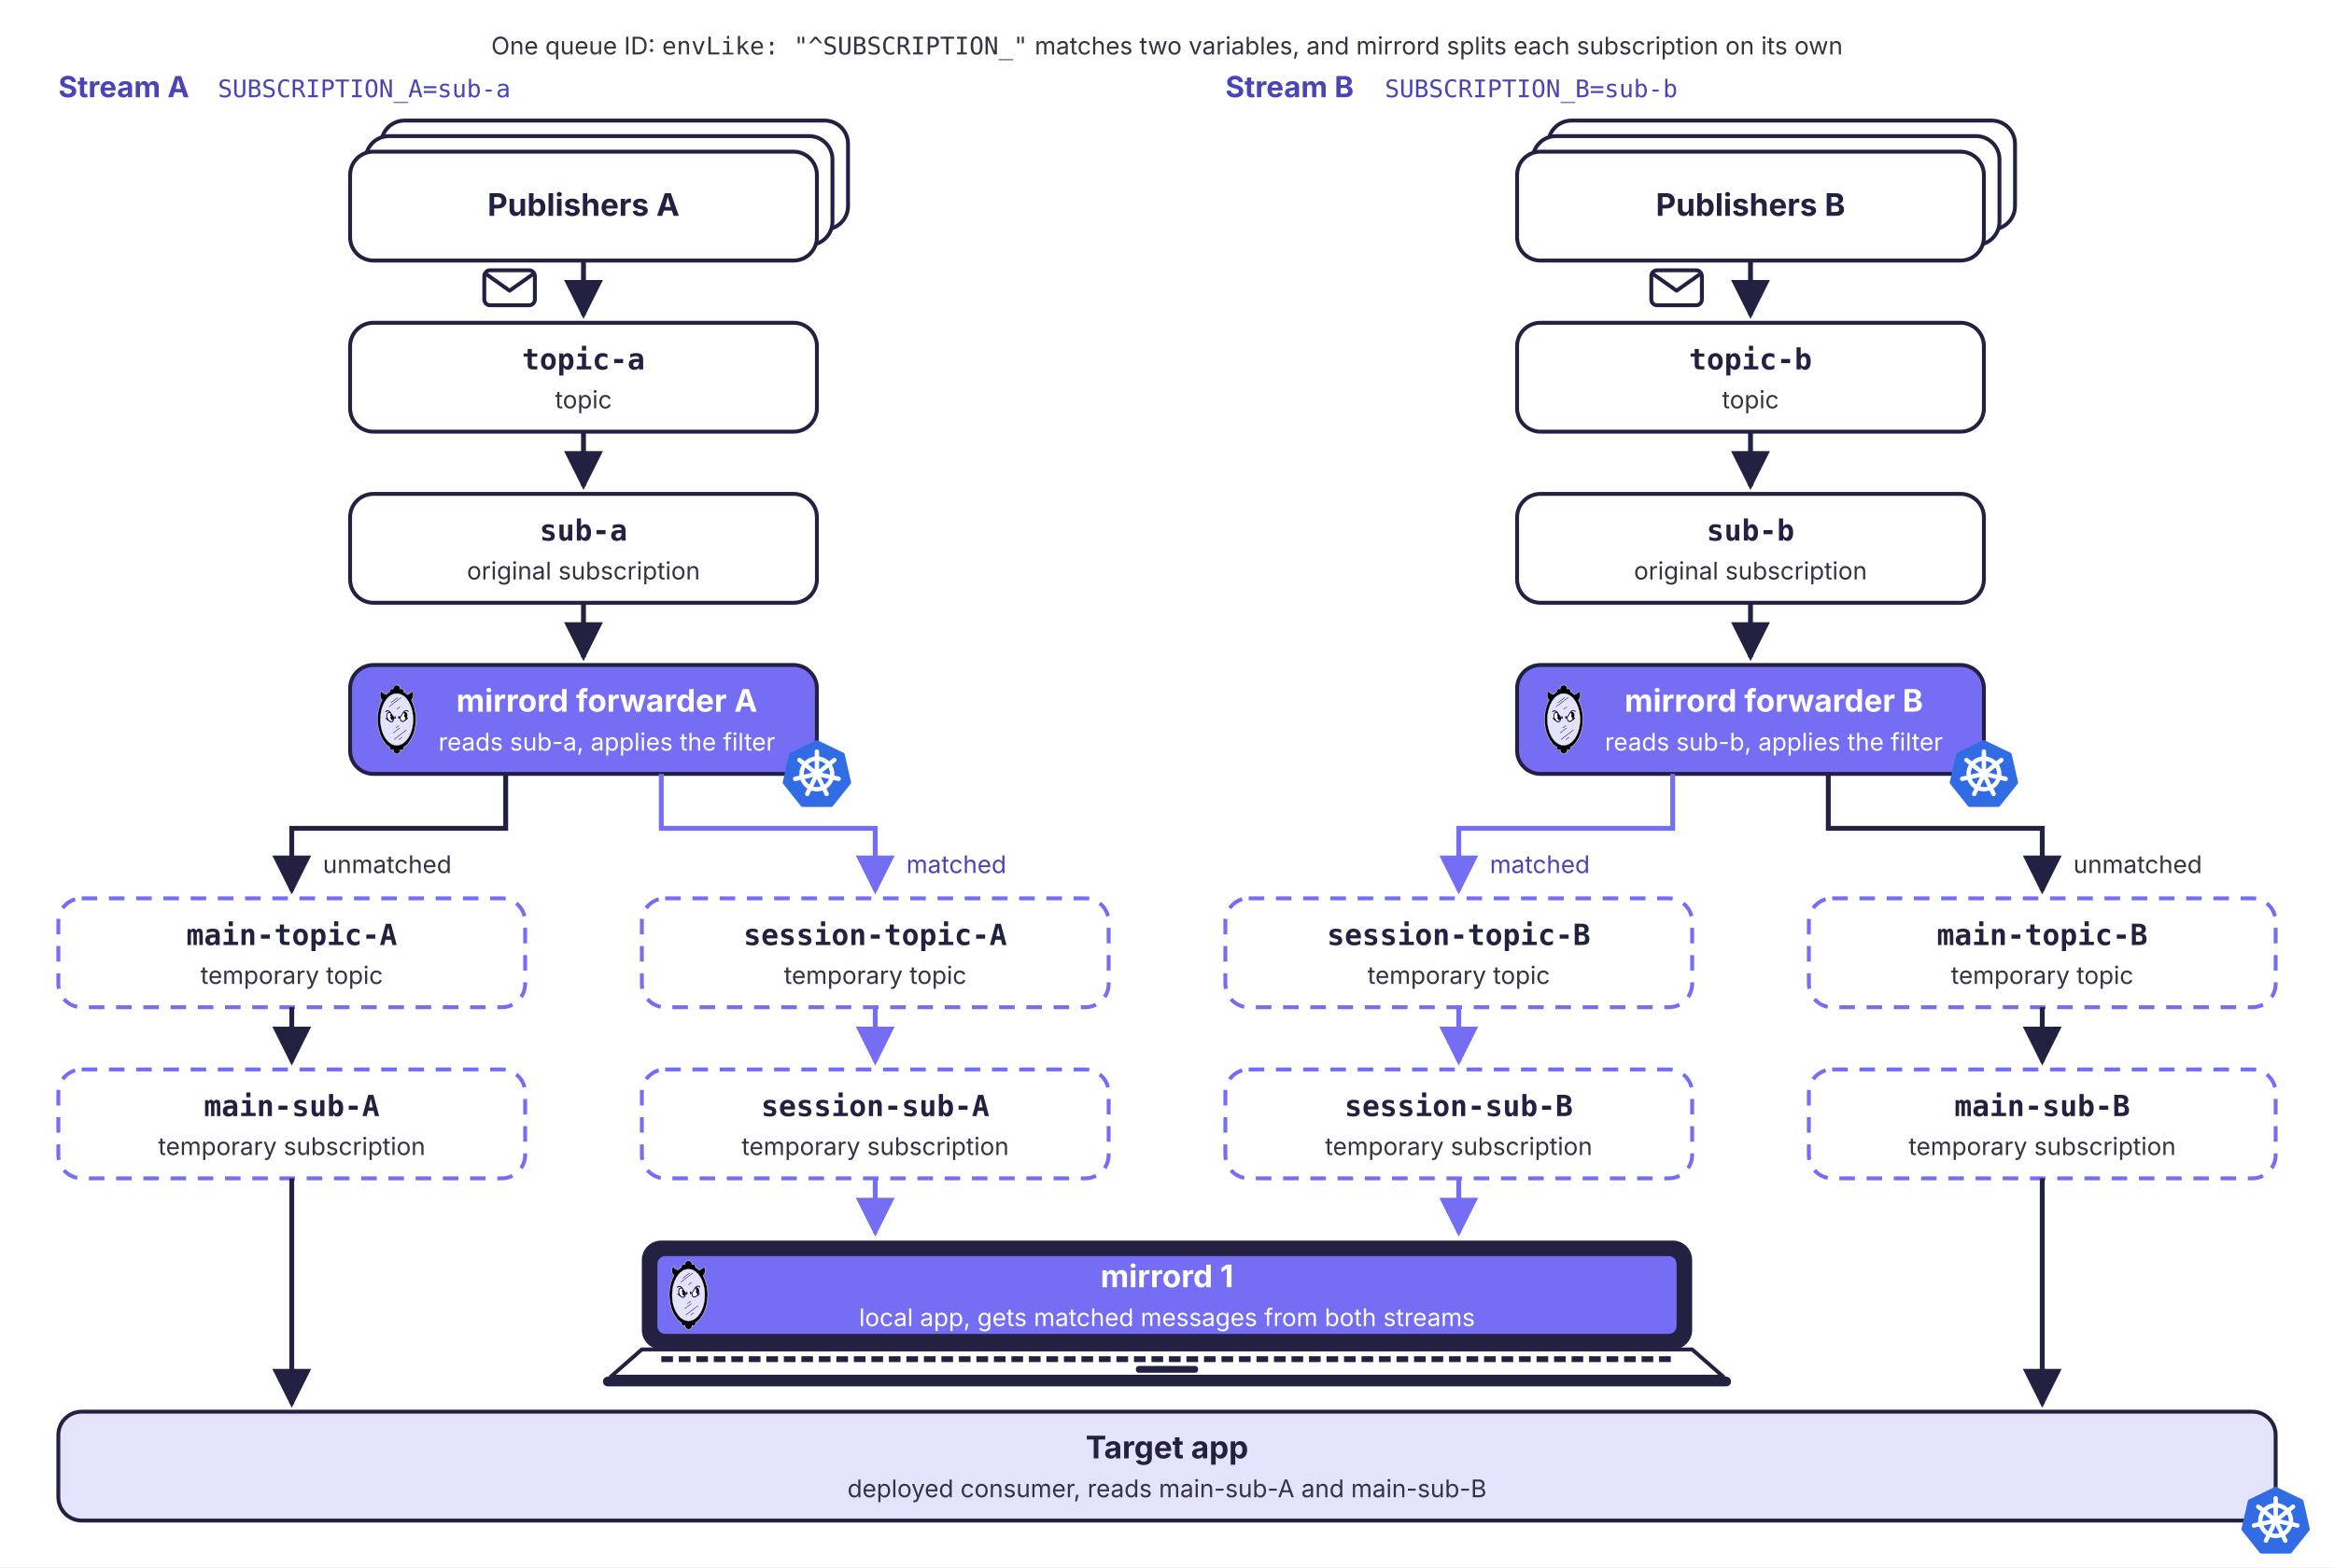
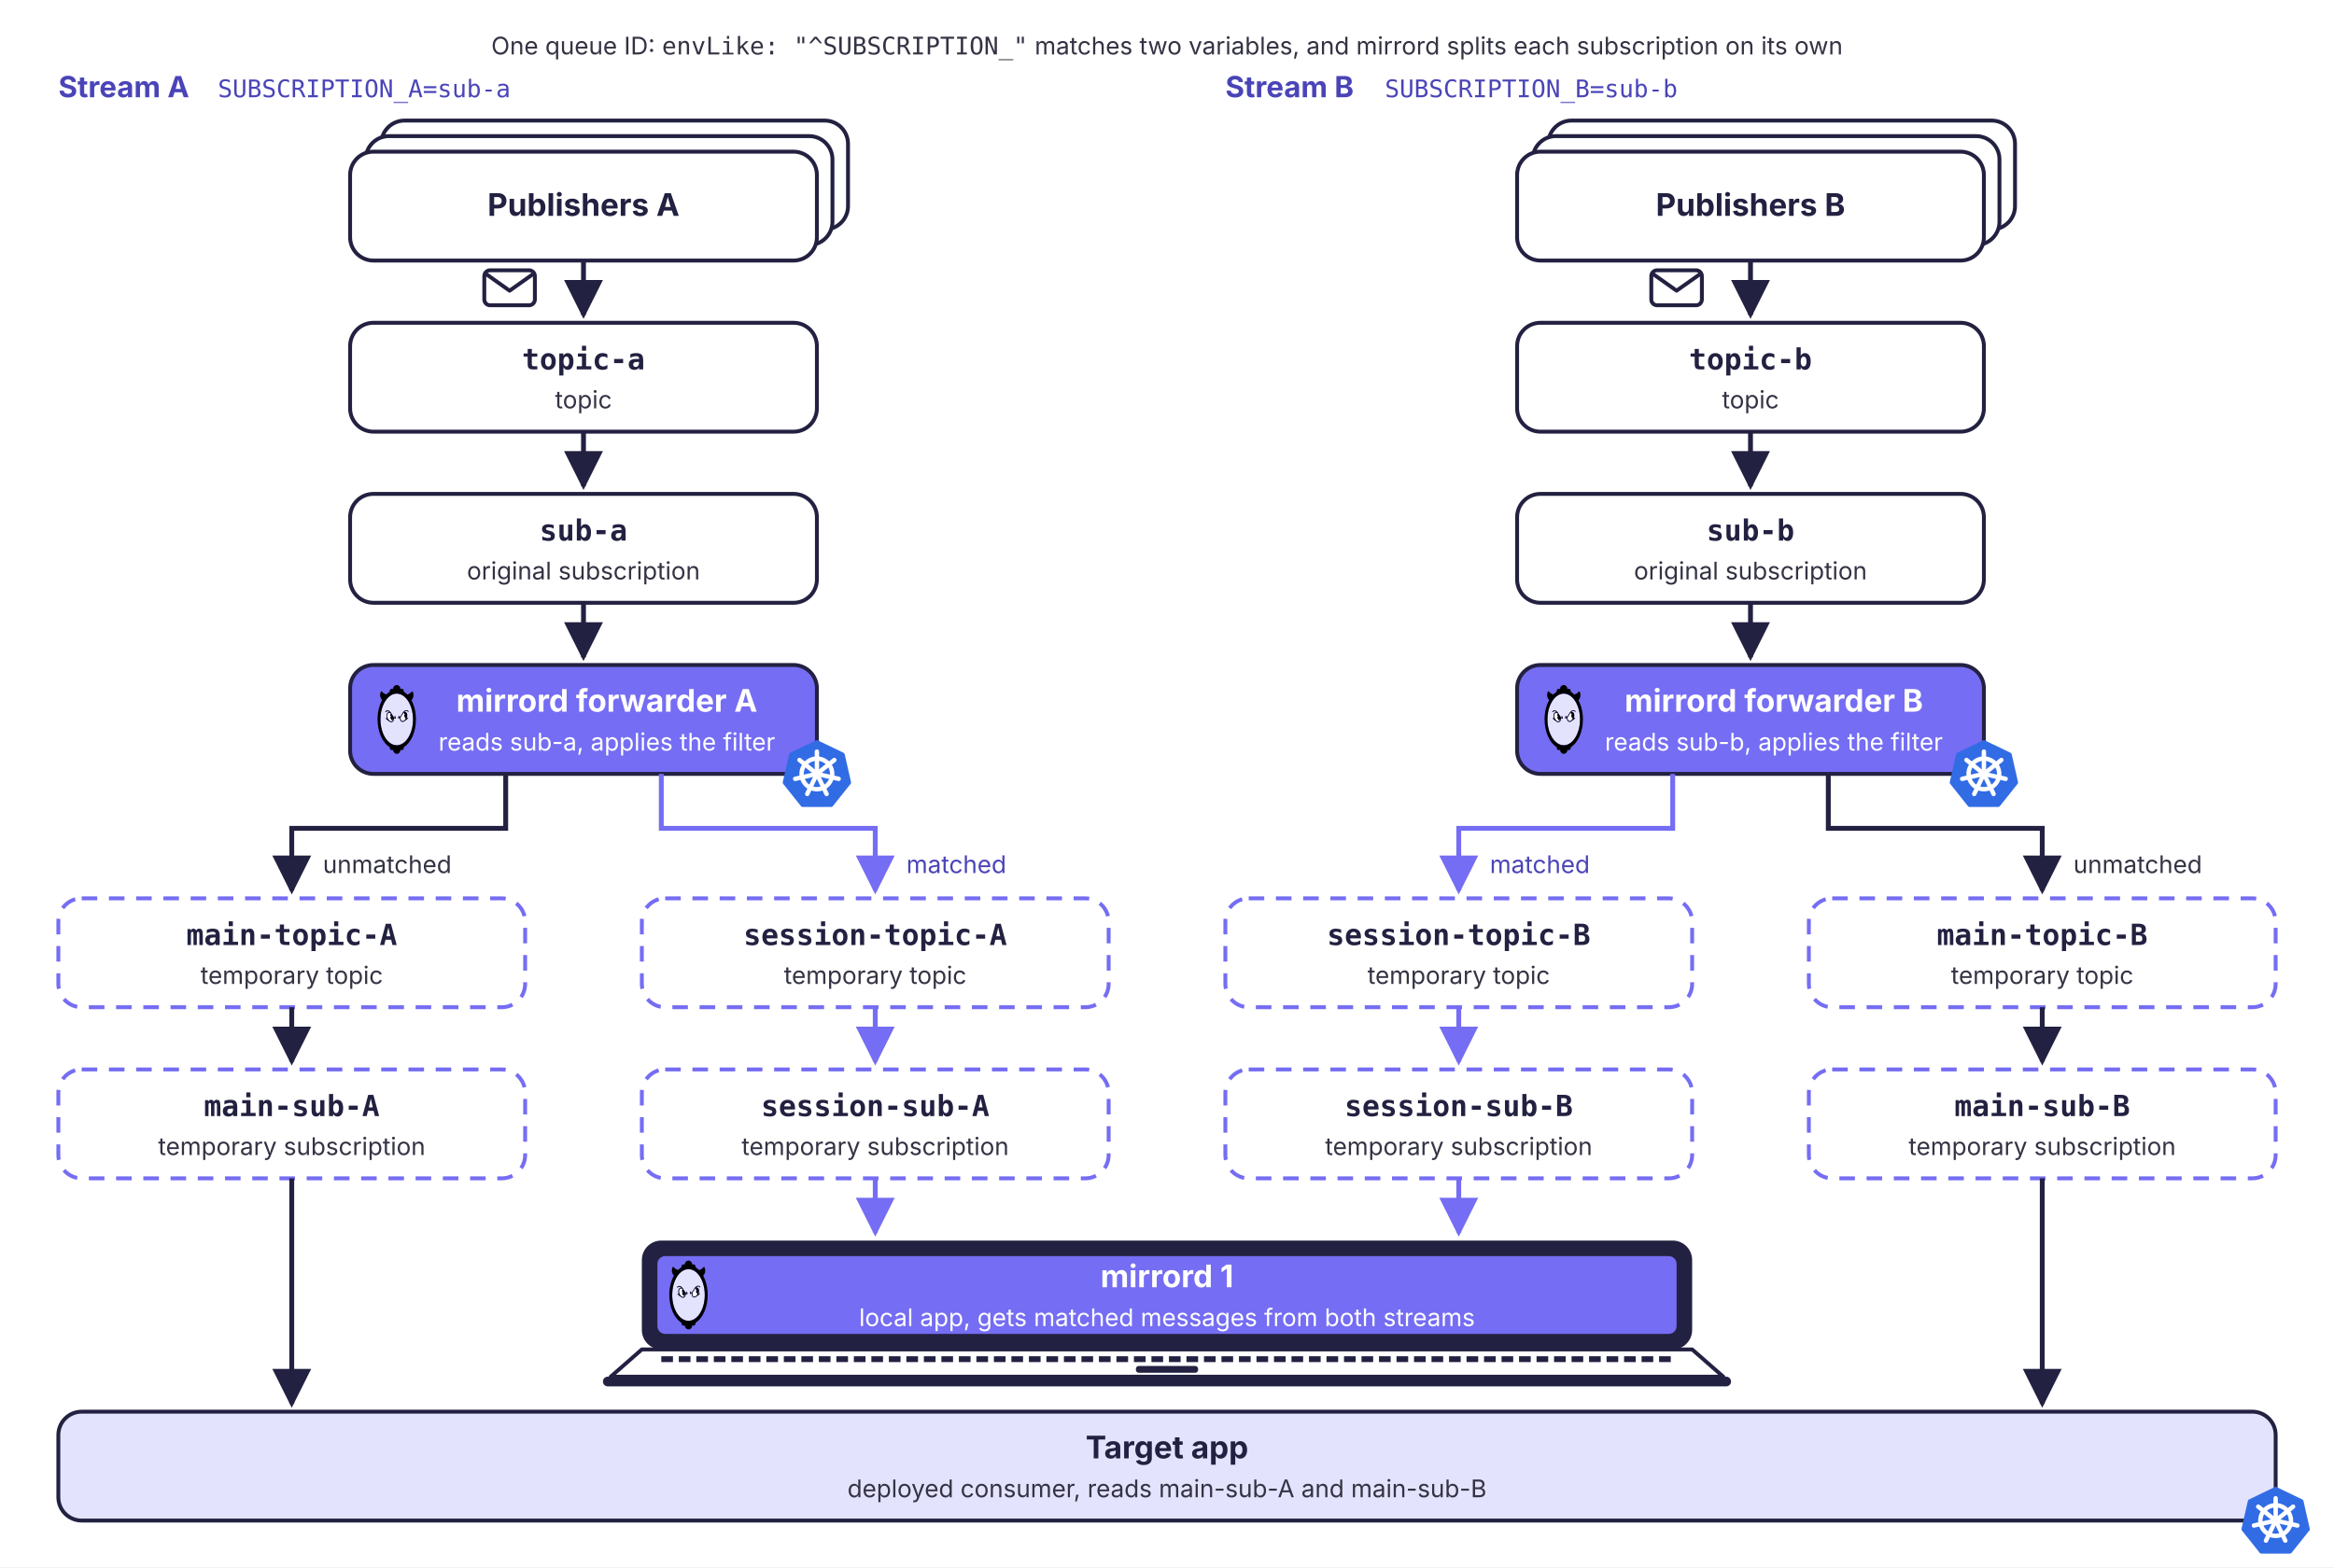
<svg xmlns="http://www.w3.org/2000/svg" viewBox="0 0 1200 806" width="1200" height="806" font-family="Inter, Helvetica, Arial, sans-serif" role="img" aria-labelledby="t d">
  <defs>
    <marker id="arrow" viewBox="0 0 10 10" refX="9" refY="5" markerWidth="8" markerHeight="8" orient="auto-start-reverse">
      <path d="M0 0 L10 5 L0 10 z" fill="#232141" />
    </marker>
    <marker id="arrow-purple" viewBox="0 0 10 10" refX="9" refY="5" markerWidth="8" markerHeight="8" orient="auto-start-reverse">
      <path d="M0 0 L10 5 L0 10 z" fill="#756DF3" />
    </marker>
    <symbol id="k8s" viewBox="0 0 32 32">
      <polygon points="16.00,1.60 27.73,7.25 30.62,19.94 22.51,30.11 9.49,30.11 1.38,19.94 4.27,7.25" fill="#326CE5" stroke="#326CE5" stroke-width="2" stroke-linejoin="round" />
      <g fill="none" stroke="#ffffff" stroke-width="2" stroke-linecap="round">
        <circle cx="16" cy="16" r="7" />
        <line x1="16.00" y1="13.40" x2="16.00" y2="5.80" />
        <line x1="18.03" y1="14.38" x2="23.97" y2="9.64" />
        <line x1="18.53" y1="16.58" x2="25.94" y2="18.27" />
        <line x1="17.13" y1="18.34" x2="20.43" y2="25.19" />
        <line x1="14.87" y1="18.34" x2="11.57" y2="25.19" />
        <line x1="13.47" y1="16.58" x2="6.06" y2="18.27" />
        <line x1="13.97" y1="14.38" x2="8.03" y2="9.64" />
      </g>
      <circle cx="16" cy="16" r="2.4" fill="#ffffff" />
    </symbol>
    <symbol id="mirrord" viewBox="97 61 391 696">
      <path fill="#ffffff" d="M255.6,387c4.1,19.1-0.9,36.1-12,40.5c-8.2,3.2-17.8,0-26.5-8.2c-0.3-0.6-0.9-0.9-1.5-1.2c0,0,0,0-0.3-0.3 c-5.5-5.6-10.5-13.2-14-22c-4.7-11.5-6.1-23.2-4.4-33.5c1.8-9.4,6.1-16.1,12.8-18.8c5.5-2.3,12.5-1.5,19.3,2.6 c1.5,2.3,2.6,4.4,3.8,6.2c-4.1,2.6-6.4,10.3-6.4,20.3l3.2,1.8l11.1,6.5l-12.5,1.5h-0.9c0.3,1.2,0.3,2.3,0.6,3.5 c3.2,17.9,12,31.1,19,29.7c6.4-1.2,9.6-14.4,7.6-30.2C255.3,386.4,255.6,386.7,255.6,387z" />
      <path fill="#ffffff" d="M384,398.4c-3.2,6.8-7.3,12.3-12,17c0,0,0,0-0.3,0c-0.6,0.3-0.9,0.9-1.2,1.2c-8.7,7.9-18.4,11.5-26.5,8.2 c-11.1-4.7-16-21.4-12-40.5c1.5-1.8,3.2-3.8,4.7-5.6c5-6.5,9-13.2,12.8-20l1.2-2.1c1.2-1.8,2-3.8,3.2-5.6c1.2-2.1,2.6-4.4,4.4-7 c3.5-2.1,6.7-3.2,9.9-3.8c-2,4.7-2.3,10.3-2.3,15.3l3.2,1.8l11.1,6.5l-12.5,1.5h-0.9c0.3,1.2,0.3,2.3,0.6,3.8 C370.5,384.6,377.5,397,384,398.4z" />
-       <path fill="#E4E3FD" d="M405,391.7c-1.5-1.2-3.8-0.9-5,0.6c-3.2,4.1-7,7.9-11.1,11.5c1.2-2.3,2.6-5,3.5-7.6 c5.3-12.6,6.7-25.8,4.7-37.3c-2.3-12-8.2-20.6-16.9-24.1c-4.1-1.8-8.8-2.1-13.7-1.2c4.4-4.4,10.2-8.5,17.5-10 c8.2-1.5,16.6,1.5,20.4,7.3c1.2,1.5,3.2,2.1,5,0.9c1.5-1.2,2-3.2,0.9-4.7c-5.5-8.2-16.6-12.3-27.4-10c-11.1,2.1-19.3,9.7-24.2,15.6 c-2,2.3-3.8,5-5.5,7.3c-2,2.9-3.5,5.6-5,8.2c-1.2,2.1-2.3,3.8-3.2,5.6l-1.2,2.1c-3.8,6.5-7.6,13.2-12.3,19.1 c-5.8,7.6-11.7,12.9-18.4,16.7c0.6-5,2-9.7,4.4-14.1c0.9-1.8,0.3-3.8-1.5-4.7c-1.7-0.9-3.8-0.3-4.7,1.5c-2.9,5.6-4.7,11.5-5.3,17.6 c0,0.9-0.3,3.5,1.5,5.6c1.2,1.2,2.3,1.8,4.1,1.8c1.5,0,2.9-0.3,4.4-1.5c2.6-1.5,5.3-3.2,7.9-5.3c-1.7,18.5,5,34.1,17.5,39.3 c2.9,1.2,5.8,1.8,8.8,1.8c8.5,0,17.5-4.4,25.4-12c11.4-6.2,21.6-14.4,29.5-24.7C406.7,395.2,406.4,392.8,405,391.7z M292.1,149.1 c90.1,0,163.6,116.6,163.6,259.6s-73.5,259.6-163.6,259.6c-90.4,0-163.6-116.6-163.6-259.6S201.9,149.1,292.1,149.1z M389.5,517.3 c0.9-0.6,0.9-1.8,0.3-2.3c-0.6-0.9-1.8-0.9-2.3-0.3l-122.5,93.7c-0.9,0.6-0.9,1.8-0.3,2.3c0.3,0.3,0.9,0.6,1.5,0.6 c0.3,0,0.9,0,1.2-0.3L389.5,517.3z M346.9,589c0.9-0.6,0.9-1.8,0.3-2.3c-0.6-0.9-1.8-0.9-2.3-0.3l-31.2,23.2 c-0.9,0.6-0.9,1.8-0.3,2.3c0.3,0.6,0.9,0.9,1.5,0.9c0.3,0,0.6-0.3,0.9-0.3L346.9,589z M338.2,189.1c0.9-0.6,0.9-1.8,0.3-2.3 c-0.6-0.9-1.8-0.9-2.3-0.3l-122.5,93.4c-0.9,0.6-0.9,1.8-0.3,2.3c0.3,0.3,0.9,0.6,1.5,0.6c0.3,0,0.9,0,0.9-0.3L338.2,189.1z M324.4,284.5c0.9-0.6,0.9-1.8,0.3-2.3c-0.6-0.9-1.7-0.9-2.3-0.3l-31.2,22.9c-0.9,0.6-0.9,1.8-0.3,2.3c0.3,0.6,0.9,0.6,1.5,0.6 c0.3,0,0.6,0,0.9-0.3L324.4,284.5z M322.7,495.9c0.9-0.6,0.9-1.8,0.3-2.3c-0.6-0.9-1.8-0.9-2.3-0.3l-66.2,50.8 c-0.9,0.6-0.9,1.8-0.3,2.3c0.3,0.3,0.9,0.6,1.5,0.6c0.3,0,0.6,0,0.9-0.3L322.7,495.9z M314.8,472.4c0.9-0.6,0.9-1.8,0.3-2.3 c-0.6-0.9-1.8-0.9-2.3-0.3L281.6,493c-0.9,0.6-0.9,1.8-0.3,2.3c0.3,0.6,0.9,0.9,1.5,0.9c0.3,0,0.9-0.3,0.9-0.3L314.8,472.4z M302.3,190.5c0.9-0.6,0.9-1.8,0.3-2.3c-0.6-0.9-1.7-0.9-2.3-0.3L234,239c-0.9,0.6-0.9,1.8-0.3,2.3c0.3,0.3,0.9,0.6,1.5,0.6 c0.3,0,0.9,0,1.2-0.3L302.3,190.5z M280.1,399.6c1.8-2.1,1.5-4.7,1.5-5.6c-0.6-6.2-2.3-12.3-5-17.9c-0.9-1.8-2.9-2.3-4.7-1.5 c-1.8,0.9-2.3,2.9-1.5,4.7c2.3,4.4,3.8,9.4,4.4,14.1c-6.4-3.8-12.5-9.4-18.4-16.7c-4.7-6.2-8.8-12.9-12.3-19.1l-1.5-2.3 c-1.2-1.8-2-3.8-3.2-5.6c-1.5-2.3-2.9-5.3-5-8.2c0,0,0,0,0-0.3c-1.5-2.3-3.5-5-5.5-7.3c-5-5.9-13.1-13.2-24.2-15.6 c-10.8-2.1-21.9,2.1-27.4,10c-1.2,1.5-0.6,3.8,0.9,4.7c1.5,1.2,3.8,0.6,4.7-0.9c4.1-5.9,12.5-8.8,20.4-7.3 c7.3,1.5,13.1,5.9,17.5,10c-4.7-0.9-9.3-0.3-13.7,1.2c-8.8,3.5-14.6,12-16.9,24.1c-2,11.5-0.3,24.7,4.7,37.3 c1.2,2.6,2.3,5.3,3.5,7.6c-4.1-3.5-7.9-7.3-11.1-11.5c-1.2-1.5-3.5-1.8-5-0.6c-1.5,1.2-1.8,3.5-0.6,5c8.2,10,18.4,18.5,29.5,24.7 c7.9,7.6,16.9,11.7,25.7,11.7c2.9,0,6.1-0.6,8.8-1.8c12.5-5.3,19-20.6,17.5-39.3c2.6,2.1,5,3.8,7.9,5.3c1.5,0.9,2.9,1.2,4.4,1.2 C277.8,401.4,279.2,400.8,280.1,399.6z" />
+       <path fill="#E4E3FD" d="M405,391.7c-1.5-1.2-3.8-0.9-5,0.6c-3.2,4.1-7,7.9-11.1,11.5c1.2-2.3,2.6-5,3.5-7.6 c5.3-12.6,6.7-25.8,4.7-37.3c-2.3-12-8.2-20.6-16.9-24.1c-4.1-1.8-8.8-2.1-13.7-1.2c4.4-4.4,10.2-8.5,17.5-10 c8.2-1.5,16.6,1.5,20.4,7.3c1.2,1.5,3.2,2.1,5,0.9c1.5-1.2,2-3.2,0.9-4.7c-5.5-8.2-16.6-12.3-27.4-10c-11.1,2.1-19.3,9.7-24.2,15.6 c-2,2.3-3.8,5-5.5,7.3c-2,2.9-3.5,5.6-5,8.2c-1.2,2.1-2.3,3.8-3.2,5.6l-1.2,2.1c-3.8,6.5-7.6,13.2-12.3,19.1 c-5.8,7.6-11.7,12.9-18.4,16.7c0.6-5,2-9.7,4.4-14.1c0.9-1.8,0.3-3.8-1.5-4.7c-1.7-0.9-3.8-0.3-4.7,1.5c-2.9,5.6-4.7,11.5-5.3,17.6 c0,0.9-0.3,3.5,1.5,5.6c1.2,1.2,2.3,1.8,4.1,1.8c1.5,0,2.9-0.3,4.4-1.5c2.6-1.5,5.3-3.2,7.9-5.3c-1.7,18.5,5,34.1,17.5,39.3 c2.9,1.2,5.8,1.8,8.8,1.8c8.5,0,17.5-4.4,25.4-12c11.4-6.2,21.6-14.4,29.5-24.7C406.7,395.2,406.4,392.8,405,391.7z M292.1,149.1 c90.1,0,163.6,116.6,163.6,259.6s-73.5,259.6-163.6,259.6c-90.4,0-163.6-116.6-163.6-259.6S201.9,149.1,292.1,149.1z M280.1,399.6c1.8-2.1,1.5-4.7,1.5-5.6c-0.6-6.2-2.3-12.3-5-17.9c-0.9-1.8-2.9-2.3-4.7-1.5 c-1.8,0.9-2.3,2.9-1.5,4.7c2.3,4.4,3.8,9.4,4.4,14.1c-6.4-3.8-12.5-9.4-18.4-16.7c-4.7-6.2-8.8-12.9-12.3-19.1l-1.5-2.3 c-1.2-1.8-2-3.8-3.2-5.6c-1.5-2.3-2.9-5.3-5-8.2c0,0,0,0,0-0.3c-1.5-2.3-3.5-5-5.5-7.3c-5-5.9-13.1-13.2-24.2-15.6 c-10.8-2.1-21.9,2.1-27.4,10c-1.2,1.5-0.6,3.8,0.9,4.7c1.5,1.2,3.8,0.6,4.7-0.9c4.1-5.9,12.5-8.8,20.4-7.3 c7.3,1.5,13.1,5.9,17.5,10c-4.7-0.9-9.3-0.3-13.7,1.2c-8.8,3.5-14.6,12-16.9,24.1c-2,11.5-0.3,24.7,4.7,37.3 c1.2,2.6,2.3,5.3,3.5,7.6c-4.1-3.5-7.9-7.3-11.1-11.5c-1.2-1.5-3.5-1.8-5-0.6c-1.5,1.2-1.8,3.5-0.6,5c8.2,10,18.4,18.5,29.5,24.7 c7.9,7.6,16.9,11.7,25.7,11.7c2.9,0,6.1-0.6,8.8-1.8c12.5-5.3,19-20.6,17.5-39.3c2.6,2.1,5,3.8,7.9,5.3c1.5,0.9,2.9,1.2,4.4,1.2 C277.8,401.4,279.2,400.8,280.1,399.6z" />
      <path d="M439.4,215.2c29.5,54,45.5,122.4,45.5,193.8c0,123.6-49,234.9-122.8,279.2c0.6,2.1,1.2,4.4,1.2,6.8 c0,12.3-10.2,22.6-22.5,22.6c-4.4,0-8.8-1.2-12.3-3.5c0.3,1.2,0.3,2.6,0.3,3.8c0,20.3-16.3,36.7-36.5,36.7s-36.5-16.4-36.5-36.7 c0-1.2,0-2.6,0.3-3.8c-3.5,2.3-7.9,3.5-12.3,3.5c-12.3,0-22.5-10-22.5-22.6c0-2.3,0.3-4.7,1.2-6.8C148.6,643.6,99.3,532.3,99.3,409 c0-71.9,16.3-140.9,46.4-195.3c-1.5-0.9-2.3-2.1-3.5-3.2c-9.9-11.2-15.5-26.4-16.9-42.6c-0.6-11.5,0.9-23.2,5-33.8 c0.6-1.8,2.6-6.8,7.6-7.3c5.3-0.6,8.5,3.8,11.4,7.9c1.2,1.5,2.3,2.9,2.9,3.8c5.5,5.3,12.5,9.7,21.6,13.8c4.4,2.1,9,3.8,13.4,5.3 c11.1-11.2,22.8-20.6,35-27.9c-0.6-2.3-1.2-4.4-1.2-6.8c0-12.3,10.2-22.6,22.5-22.6c4.4,0,8.8,1.2,12.3,3.5c0-1.2-0.3-2.6-0.3-3.8 c0-20.3,16.3-36.7,36.5-36.7c20.1,0,36.5,16.4,36.5,36.7c0,1.2,0,2.6-0.3,3.8c3.5-2.3,7.9-3.5,12.3-3.5c12.5,0,22.5,10.3,22.5,22.6 c0,2.3-0.3,4.7-1.2,6.8c12.5,7.6,24.8,17.3,36.2,29.1c4.7-1.5,9-3.2,13.7-5.3c9-4.1,16-8.5,21.6-13.8c0.9-0.9,2-2.3,2.9-3.8 c2.9-4.1,6.1-8.5,11.4-7.9c5,0.6,7,5.6,7.6,7.3c4.1,10.6,5.5,22.3,4.7,33.8c-1.2,15.9-7,31.4-16.9,42.6 C442.3,212.6,441.1,214,439.4,215.2z M455.7,409c0-143.3-73.5-259.6-163.6-259.6c-90.4,0-163.6,116.6-163.6,259.6 c0,143,73.5,259.6,163.6,259.6C382.5,668.6,455.7,552,455.7,409z" />
-       <path fill="#ffffff" d="M292.4,756.6c-21.2,0-38.5-17.4-38.5-38.7c0-0.1,0-0.2,0-0.3c-3,1.3-6.5,2-10,2c-13.5,0-24.5-11-24.5-24.6 c0-2.2,0.2-4.2,0.7-5.9c-36.1-22.2-66.8-60.3-88.9-110.2C109,528.5,97.3,469.7,97.3,409c0-71.5,16.3-140.6,45.8-194.7 c-0.6-0.5-1.1-1-1.5-1.5c-0.3-0.3-0.5-0.6-0.8-0.8l-0.1-0.1c-9.7-10.9-15.9-26.4-17.4-43.7c-0.6-12.5,1.1-24.4,5.1-34.7 c0.8-2.3,3.2-7.9,9.2-8.6c6.5-0.7,10.4,4.7,13.2,8.7c1.1,1.4,2.2,2.8,2.9,3.7c5.3,5,11.9,9.2,20.9,13.3c3.5,1.7,7.6,3.3,12.1,4.8 c10.7-10.7,21.9-19.6,33.2-26.5c-0.5-1.9-0.9-3.7-0.9-5.8c0-13.3,11.2-24.6,24.5-24.6c3.5,0,6.9,0.7,10,2c0-0.1,0-0.2,0-0.3 c0-21.3,17.3-38.7,38.5-38.7c21.2,0,38.5,17.4,38.5,38.7c0,0.1,0,0.2,0,0.3c3-1.3,6.5-2,10-2c13.5,0,24.5,11,24.5,24.6 c0,2.2-0.2,4.2-0.7,5.9c12.2,7.6,23.8,16.9,34.3,27.6c3.7-1.2,7.6-2.7,12.3-4.8c9-4.1,15.7-8.4,21-13.4c0.7-0.7,1.8-2,2.6-3.4 l0.1-0.1c2.8-4,6.7-9.5,13.2-8.8c6,0.7,8.5,6.3,9.3,8.7c4,10.4,5.7,22.4,4.8,34.5c-1.2,16.6-7.5,32.4-17.2,43.5c-0.4,1-1.3,2-2.4,3 c29,53.9,44.9,122.4,44.9,193.3c0,60.9-11.7,119.7-33.9,170.2c-22,49.9-52.6,87.9-88.6,110c0.5,1.9,0.8,3.8,0.8,5.8 c0,13.3-11.2,24.6-24.5,24.6c-3.5,0-6.9-0.7-10-2c0,0.1,0,0.2,0,0.3C330.8,739.2,313.6,756.6,292.4,756.6z M259.4,709.5l-1.2,5 c-0.2,0.9-0.2,2.3-0.2,3.3c0,19.1,15.5,34.7,34.5,34.7s34.5-15.6,34.5-34.7c0-1.1,0-2.4-0.2-3.3l-1.2-5l4.3,2.9 c3.1,2.1,7,3.2,11.1,3.2c11.1,0,20.5-9.4,20.5-20.6c0-2.1-0.5-4.2-1.1-6.2l-0.4-1.5l1.3-0.8c72.9-43.8,121.8-155.3,121.8-277.5 c0-70.8-16.1-139.3-45.3-192.8l-0.9-1.6l1.5-1c1.6-1.1,2.3-2.2,2.4-2.5l0.1-0.4l0.3-0.3c9.3-10.4,15.2-25.5,16.4-41.4 c0.9-11.6-0.7-22.9-4.5-32.9c-0.6-1.7-2.3-5.6-6-6.1c-3.8-0.4-6.3,2.6-9.5,7c-0.9,1.5-2.1,3-3.2,4.1c-5.7,5.4-12.7,9.9-22.2,14.2 c-5.4,2.4-9.7,4-13.9,5.4l-1.2,0.4l-0.9-0.9c-10.9-11.3-23-21-35.8-28.8l-1.5-0.9l0.7-1.6c0.7-1.6,1-3.5,1-6 c0-11.4-9.2-20.6-20.5-20.6c-4.1,0-8.1,1.1-11.1,3.2l-4.3,2.9l1.2-5c0.2-0.9,0.2-2.3,0.2-3.3c0-19.1-15.5-34.7-34.5-34.7 c-19,0-34.5,15.6-34.5,34.7c0,0.5,0.1,1.1,0.1,1.7c0.1,0.7,0.2,1.4,0.2,2.1v3.8l-3.1-2.1c-3.1-2.1-7-3.2-11.1-3.2 c-11.1,0-20.5,9.4-20.5,20.6c0,1.9,0.4,3.6,0.9,5.6l0.5,2.1l-1.3,0.8c-11.8,7.1-23.5,16.4-34.6,27.6l-0.9,0.9l-1.2-0.4 c-5.1-1.7-9.7-3.5-13.6-5.4c-9.5-4.3-16.5-8.8-22.1-14.2l-0.2-0.2l-0.1-0.2c-0.5-0.8-1.7-2.2-2.8-3.6l-0.1-0.1 c-3.1-4.4-5.7-7.5-9.5-7.1c-3.7,0.4-5.4,4.3-5.9,6c-3.8,9.8-5.5,21.2-4.9,33c1.5,16.4,7.3,31.1,16.4,41.3c0.3,0.3,0.6,0.6,0.9,0.9 c0.7,0.8,1.4,1.5,2.2,2l1.6,1l-0.9,1.7c-29.7,53.8-46.1,122.8-46.1,194.3c0,121.9,49.2,233.4,122.4,277.5l1.5,0.9l-0.7,1.6 c-0.7,1.6-1,3.5-1,6c0,11.4,9.2,20.6,20.5,20.6c4.1,0,8.1-1.1,11.1-3.2L259.4,709.5z M292.1,670.6c-91.3,0-165.6-117.3-165.6-261.6 s74.3-261.6,165.6-261.6c91.3,0,165.6,117.3,165.6,261.6S383.4,670.6,292.1,670.6z M292.1,151.4c-89.1,0-161.6,115.5-161.6,257.6 c0,68.8,16.9,133.5,47.7,182.3c30.6,48.5,71,75.2,113.9,75.2c89.1,0,161.6-115.5,161.6-257.6C453.7,267,381.2,151.4,292.1,151.4z" />
-       <path d="M344.9,586.3c0.9-0.6,1.7-0.3,2.3,0.3c0.6,0.9,0.3,1.8-0.3,2.3l-31.2,23.2c-0.3,0.3-0.6,0.3-0.9,0.3 c-0.6,0-1.2-0.3-1.5-0.9c-0.6-0.9-0.3-1.8,0.3-2.3L344.9,586.3z" />
      <path d="M372,415.5c4.4-4.4,8.5-10.3,12-17c-6.4-1.8-13.4-13.8-16.3-29.7c-0.3-1.2-0.6-2.3-0.6-3.8h0.9l12.5-1.5l-11.1-6.5 l-3.2-1.8c0-5,0.3-10.6,2.3-15.3c-3.2,0.6-6.7,1.8-9.9,3.8c-1.8,2.3-3.2,5-4.4,7c-1.2,2.1-2.3,3.8-3.2,5.6l-1.2,2.1 c-3.8,6.5-7.9,13.5-12.8,20c-1.5,2.1-3.2,3.8-4.7,5.6c-4.1,19.1,0.9,35.8,12,40.5c8.2,3.2,17.8-0.3,26.5-8.2 C370.8,416.3,371.4,415.8,372,415.5z M410.5,326.8c1.2,1.5,0.9,3.8-0.9,4.7c-1.5,1.2-3.8,0.9-5-0.9c-4.1-5.9-12.5-8.8-20.4-7.3 c-7.3,1.5-13.1,5.9-17.5,10c4.7-0.9,9.3-0.3,13.7,1.2c8.8,3.5,14.9,12,16.9,24.1c2,11.5,0.3,24.7-4.7,37.3 c-1.2,2.6-2.3,5.3-3.5,7.6c4.1-3.5,7.9-7.3,11.1-11.5c1.2-1.5,3.5-1.8,5-0.6c1.5,1.2,1.7,3.5,0.6,5c-8.2,10.3-18.4,18.5-29.5,24.7 c-7.9,7.6-16.9,12-25.4,12c-3.2,0-6.1-0.6-8.8-1.8c-12.5-5.3-19-20.6-17.5-39.3c-2.6,2.1-5.3,3.8-7.9,5.3c-1.5,0.9-3.2,1.5-4.4,1.5 c-1.5,0-2.9-0.6-4.1-1.8c-1.7-2.1-1.5-4.7-1.5-5.6c0.6-6.2,2.3-12,5.3-17.6c0.9-1.8,2.9-2.3,4.7-1.5c1.8,0.9,2.3,2.9,1.5,4.7 c-2.3,4.4-3.8,9.4-4.4,14.1c6.4-3.8,12.5-9.4,18.4-16.7c4.7-6.2,8.8-12.6,12.3-19.1l1.2-2.1c1.2-2.1,2.3-3.8,3.2-5.6 c1.5-2.3,2.9-5.3,5-8.2c1.8-2.3,3.5-5,5.5-7.3c5-5.9,13.4-13.2,24.2-15.6C393.9,314.5,405,318.6,410.5,326.8z" />
-       <path d="M324.4,284.5l-31.5,23.2c-0.3,0.3-0.6,0.3-0.9,0.3c-0.6,0-1.2-0.3-1.5-0.6c-0.6-0.9-0.3-1.8,0.3-2.3l31.2-23.2 c0.9-0.6,1.7-0.3,2.3,0.3C325.6,282.7,325.3,283.9,324.4,284.5z" />
-       <path d="M312.8,469.5c0.9-0.6,1.8-0.3,2.3,0.3c0.6,0.9,0.3,1.8-0.3,2.3l-31.2,23.2c-0.3,0.3-0.6,0.3-0.9,0.3 c-0.6,0-1.2-0.3-1.5-0.9c-0.6-0.9-0.3-1.8,0.3-2.3L312.8,469.5z" />
-       <path d="M387.5,514.7c0.9-0.6,1.8-0.3,2.3,0.3c0.6,0.9,0.3,1.8-0.3,2.3L267,611c-0.3,0.3-0.6,0.3-1.2,0.3c-0.6,0-1.2-0.3-1.5-0.6 c-0.6-0.9-0.6-1.8,0.3-2.3L387.5,514.7z" />
-       <path d="M320.7,493c0.9-0.6,1.8-0.3,2.3,0.3c0.6,0.9,0.6,1.8-0.3,2.3l-66.2,51.1c-0.3,0.3-0.6,0.3-0.9,0.3c-0.6,0-1.2-0.3-1.5-0.6 c-0.6-0.9-0.6-1.8,0.3-2.3L320.7,493z" />
-       <path d="M300.2,187.9c0.9-0.6,1.7-0.3,2.3,0.3c0.6,0.9,0.6,1.8-0.3,2.3l-65.9,51.1c-0.3,0.3-0.6,0.3-1.2,0.3 c-0.6,0-0.9-0.3-1.5-0.6c-0.6-0.9-0.3-1.8,0.3-2.3L300.2,187.9z" />
-       <path d="M213.6,279.8l122.5-93.7c0.6-0.6,1.8-0.3,2.3,0.3c0.6,0.9,0.3,1.8-0.3,2.3l-122.5,93.7c-0.3,0.3-0.6,0.3-0.9,0.3 c-0.6,0-1.2-0.3-1.5-0.6C212.7,281.6,212.7,280.4,213.6,279.8z" />
      <path d="M243.9,427.5c11.1-4.4,16-21.4,12-40.5c-0.3-0.3-0.6-0.6-0.9-0.9c2,15.9-1.2,29.1-7.6,30.2c-7.3,1.5-15.8-12-19-29.7 c-0.3-1.2-0.3-2.3-0.6-3.5h0.9l12.5-1.5l-11.1-6.5l-3.2-1.8c0-10,2.3-17.6,6.4-20.3c-1.2-2.1-2.3-4.1-3.8-6.2 c-7-4.1-13.7-5-19.3-2.6c-6.4,2.6-11.1,9.4-12.8,18.8c-1.8,10-0.3,22,4.4,33.5c3.5,8.8,8.5,16.4,14,22c0,0,0.3,0,0.3,0.3 c0.6,0.3,1.2,0.9,1.5,1.2C225.9,427.2,235.8,430.7,243.9,427.5z M204.9,319.1c11.1,2.1,19.3,9.7,24.2,15.6c2,2.3,3.8,5,5.5,7.3 c0,0,0,0,0,0.3c2,2.9,3.5,5.6,5,8.2c1.2,1.8,2,3.5,3.2,5.6l1.5,2.3c3.8,6.5,7.6,12.9,12.3,19.1c5.8,7.3,11.7,12.9,18.4,16.7 c-0.6-5-2-9.7-4.4-14.1c-0.9-1.8-0.3-3.8,1.5-4.7c1.8-0.9,3.8-0.3,4.7,1.5c2.9,5.6,4.7,11.5,5,17.9c0,0.9,0.3,3.5-1.5,5.6 c-1.2,1.2-2.6,1.8-4.1,1.8c-1.5,0-2.9-0.6-4.4-1.2c-2.6-1.5-5.3-3.2-7.9-5.3c1.7,18.5-5,34.1-17.5,39.3c-2.9,1.2-5.8,1.8-8.8,1.8 c-8.5,0-17.5-4.4-25.7-11.7c-11.4-6.2-21.6-14.7-29.5-24.7c-1.2-1.5-0.9-3.8,0.6-5c1.5-1.2,3.8-0.9,5,0.6c3.2,4.1,7,7.9,11.1,11.5 c-1.2-2.3-2.6-5-3.5-7.6c-5-12.6-6.7-25.8-4.7-37.3c2-12,8.2-20.6,16.9-24.1c4.1-1.8,8.8-2.1,13.7-1.2c-4.4-4.4-10.2-8.8-17.5-10 c-8.2-1.5-16.6,1.5-20.4,7.3c-1.2,1.5-3.2,2.1-4.7,0.9c-1.5-1.2-2-3.2-0.9-4.7C183,320.9,194.1,317.1,204.9,319.1z" />
    </symbol>
    <symbol id="envelope" viewBox="0 0 28 20">
      <rect x="1" y="1" width="26" height="18" rx="3" fill="#ffffff" stroke="#232141" stroke-width="2" />
      <path d="M2 3 L14 11.5 L26 3" fill="none" stroke="#232141" stroke-width="2" stroke-linejoin="round" />
    </symbol>
  </defs>
  <rect x="0" y="0" width="1200" height="806" fill="#ffffff" />
  <text x="600" y="28" font-size="12.5" fill="#333344" text-anchor="middle">One queue ID: <tspan font-family="Menlo, Consolas, monospace">envLike: "^SUBSCRIPTION_"</tspan> matches two variables, and mirrord splits each subscription on its own</text>
  <text x="30" y="50" font-size="15" font-weight="700" fill="#4a44b8" text-anchor="start">Stream A</text>
  <text x="112" y="50" font-size="12.5" font-family="Menlo, Consolas, monospace" fill="#4a44b8" text-anchor="start">SUBSCRIPTION_A=sub-a</text>
  <rect x="196" y="62" width="240" height="56" rx="12" fill="#ffffff" stroke="#232141" stroke-width="2" />
  <rect x="188" y="70" width="240" height="56" rx="12" fill="#ffffff" stroke="#232141" stroke-width="2" />
  <rect x="180" y="78" width="240" height="56" rx="12" fill="#ffffff" stroke="#232141" stroke-width="2" />
  <text x="300" y="111" font-size="16" font-weight="700" fill="#232141" text-anchor="middle">Publishers A</text>
  <line x1="300" y1="134" x2="300" y2="162" stroke="#232141" stroke-width="2.5" marker-end="url(#arrow)" />
  <rect x="180" y="166" width="240" height="56" rx="12" fill="#ffffff" stroke="#232141" stroke-width="2" />
  <text x="300" y="190" font-size="15" font-weight="700" font-family="Menlo, Consolas, monospace" fill="#232141" text-anchor="middle">topic-a</text>
  <text x="300" y="210" font-size="12.5" fill="#333344" text-anchor="middle">topic</text>
  <line x1="300" y1="222" x2="300" y2="250" stroke="#232141" stroke-width="2.5" marker-end="url(#arrow)" />
  <rect x="180" y="254" width="240" height="56" rx="12" fill="#ffffff" stroke="#232141" stroke-width="2" />
  <text x="300" y="278" font-size="15" font-weight="700" font-family="Menlo, Consolas, monospace" fill="#232141" text-anchor="middle">sub-a</text>
  <text x="300" y="298" font-size="12.5" fill="#333344" text-anchor="middle">original subscription</text>
  <line x1="300" y1="310" x2="300" y2="338" stroke="#232141" stroke-width="2.5" marker-end="url(#arrow)" />
  <rect x="180" y="342" width="240" height="56" rx="12" fill="#756DF3" stroke="#232141" stroke-width="2" />
  <use href="#mirrord" x="194" y="352" width="20" height="36" />
  <text x="312" y="366" font-size="16" font-weight="700" fill="#ffffff" text-anchor="middle">mirrord forwarder A</text>
  <text x="312" y="386" font-size="12.5" fill="#ffffff" text-anchor="middle">reads sub-a, applies the filter</text>
  <polyline points="340,398 340,426 450,426 450,458" fill="none" stroke="#756DF3" stroke-width="2.5" marker-end="url(#arrow-purple)" />
  <text x="466" y="449" font-size="12.5" fill="#4a44b8" text-anchor="start">matched</text>
  <rect x="330" y="462" width="240" height="56" rx="12" fill="#ffffff" stroke="#756DF3" stroke-width="2" stroke-dasharray="8 6" />
  <text x="450" y="486" font-size="15" font-weight="700" font-family="Menlo, Consolas, monospace" fill="#232141" text-anchor="middle">session-topic-A</text>
  <text x="450" y="506" font-size="12.5" fill="#333344" text-anchor="middle">temporary topic</text>
  <line x1="450" y1="518" x2="450" y2="546" stroke="#756DF3" stroke-width="2.5" marker-end="url(#arrow-purple)" />
  <rect x="330" y="550" width="240" height="56" rx="12" fill="#ffffff" stroke="#756DF3" stroke-width="2" stroke-dasharray="8 6" />
  <text x="450" y="574" font-size="15" font-weight="700" font-family="Menlo, Consolas, monospace" fill="#232141" text-anchor="middle">session-sub-A</text>
  <text x="450" y="594" font-size="12.5" fill="#333344" text-anchor="middle">temporary subscription</text>
  <line x1="450" y1="606" x2="450" y2="634" stroke="#756DF3" stroke-width="2.5" marker-end="url(#arrow-purple)" />
  <polyline points="260,398 260,426 150,426 150,458" fill="none" stroke="#232141" stroke-width="2.5" marker-end="url(#arrow)" />
  <text x="166" y="449" font-size="12.5" fill="#333344" text-anchor="start">unmatched</text>
  <rect x="30" y="462" width="240" height="56" rx="12" fill="#ffffff" stroke="#756DF3" stroke-width="2" stroke-dasharray="8 6" />
  <text x="150" y="486" font-size="15" font-weight="700" font-family="Menlo, Consolas, monospace" fill="#232141" text-anchor="middle">main-topic-A</text>
  <text x="150" y="506" font-size="12.5" fill="#333344" text-anchor="middle">temporary topic</text>
  <line x1="150" y1="518" x2="150" y2="546" stroke="#232141" stroke-width="2.5" marker-end="url(#arrow)" />
  <rect x="30" y="550" width="240" height="56" rx="12" fill="#ffffff" stroke="#756DF3" stroke-width="2" stroke-dasharray="8 6" />
  <text x="150" y="574" font-size="15" font-weight="700" font-family="Menlo, Consolas, monospace" fill="#232141" text-anchor="middle">main-sub-A</text>
  <text x="150" y="594" font-size="12.5" fill="#333344" text-anchor="middle">temporary subscription</text>
  <line x1="150" y1="606" x2="150" y2="722" stroke="#232141" stroke-width="2.5" marker-end="url(#arrow)" />
  <text x="630" y="50" font-size="15" font-weight="700" fill="#4a44b8" text-anchor="start">Stream B</text>
  <text x="712" y="50" font-size="12.5" font-family="Menlo, Consolas, monospace" fill="#4a44b8" text-anchor="start">SUBSCRIPTION_B=sub-b</text>
  <rect x="796" y="62" width="240" height="56" rx="12" fill="#ffffff" stroke="#232141" stroke-width="2" />
  <rect x="788" y="70" width="240" height="56" rx="12" fill="#ffffff" stroke="#232141" stroke-width="2" />
  <rect x="780" y="78" width="240" height="56" rx="12" fill="#ffffff" stroke="#232141" stroke-width="2" />
  <text x="900" y="111" font-size="16" font-weight="700" fill="#232141" text-anchor="middle">Publishers B</text>
  <line x1="900" y1="134" x2="900" y2="162" stroke="#232141" stroke-width="2.5" marker-end="url(#arrow)" />
  <rect x="780" y="166" width="240" height="56" rx="12" fill="#ffffff" stroke="#232141" stroke-width="2" />
  <text x="900" y="190" font-size="15" font-weight="700" font-family="Menlo, Consolas, monospace" fill="#232141" text-anchor="middle">topic-b</text>
  <text x="900" y="210" font-size="12.5" fill="#333344" text-anchor="middle">topic</text>
  <line x1="900" y1="222" x2="900" y2="250" stroke="#232141" stroke-width="2.5" marker-end="url(#arrow)" />
  <rect x="780" y="254" width="240" height="56" rx="12" fill="#ffffff" stroke="#232141" stroke-width="2" />
  <text x="900" y="278" font-size="15" font-weight="700" font-family="Menlo, Consolas, monospace" fill="#232141" text-anchor="middle">sub-b</text>
  <text x="900" y="298" font-size="12.5" fill="#333344" text-anchor="middle">original subscription</text>
  <line x1="900" y1="310" x2="900" y2="338" stroke="#232141" stroke-width="2.5" marker-end="url(#arrow)" />
  <rect x="780" y="342" width="240" height="56" rx="12" fill="#756DF3" stroke="#232141" stroke-width="2" />
  <use href="#mirrord" x="794" y="352" width="20" height="36" />
  <text x="912" y="366" font-size="16" font-weight="700" fill="#ffffff" text-anchor="middle">mirrord forwarder B</text>
  <text x="912" y="386" font-size="12.5" fill="#ffffff" text-anchor="middle">reads sub-b, applies the filter</text>
  <polyline points="860,398 860,426 750,426 750,458" fill="none" stroke="#756DF3" stroke-width="2.5" marker-end="url(#arrow-purple)" />
  <text x="766" y="449" font-size="12.5" fill="#4a44b8" text-anchor="start">matched</text>
  <rect x="630" y="462" width="240" height="56" rx="12" fill="#ffffff" stroke="#756DF3" stroke-width="2" stroke-dasharray="8 6" />
  <text x="750" y="486" font-size="15" font-weight="700" font-family="Menlo, Consolas, monospace" fill="#232141" text-anchor="middle">session-topic-B</text>
  <text x="750" y="506" font-size="12.5" fill="#333344" text-anchor="middle">temporary topic</text>
  <line x1="750" y1="518" x2="750" y2="546" stroke="#756DF3" stroke-width="2.5" marker-end="url(#arrow-purple)" />
  <rect x="630" y="550" width="240" height="56" rx="12" fill="#ffffff" stroke="#756DF3" stroke-width="2" stroke-dasharray="8 6" />
  <text x="750" y="574" font-size="15" font-weight="700" font-family="Menlo, Consolas, monospace" fill="#232141" text-anchor="middle">session-sub-B</text>
  <text x="750" y="594" font-size="12.5" fill="#333344" text-anchor="middle">temporary subscription</text>
  <line x1="750" y1="606" x2="750" y2="634" stroke="#756DF3" stroke-width="2.5" marker-end="url(#arrow-purple)" />
  <polyline points="940,398 940,426 1050,426 1050,458" fill="none" stroke="#232141" stroke-width="2.5" marker-end="url(#arrow)" />
  <text x="1066" y="449" font-size="12.5" fill="#333344" text-anchor="start">unmatched</text>
  <rect x="930" y="462" width="240" height="56" rx="12" fill="#ffffff" stroke="#756DF3" stroke-width="2" stroke-dasharray="8 6" />
  <text x="1050" y="486" font-size="15" font-weight="700" font-family="Menlo, Consolas, monospace" fill="#232141" text-anchor="middle">main-topic-B</text>
  <text x="1050" y="506" font-size="12.5" fill="#333344" text-anchor="middle">temporary topic</text>
  <line x1="1050" y1="518" x2="1050" y2="546" stroke="#232141" stroke-width="2.5" marker-end="url(#arrow)" />
  <rect x="930" y="550" width="240" height="56" rx="12" fill="#ffffff" stroke="#756DF3" stroke-width="2" stroke-dasharray="8 6" />
  <text x="1050" y="574" font-size="15" font-weight="700" font-family="Menlo, Consolas, monospace" fill="#232141" text-anchor="middle">main-sub-B</text>
  <text x="1050" y="594" font-size="12.5" fill="#333344" text-anchor="middle">temporary subscription</text>
  <line x1="1050" y1="606" x2="1050" y2="722" stroke="#232141" stroke-width="2.5" marker-end="url(#arrow)" />
  <rect x="330" y="638" width="540" height="56" rx="10" fill="#232141" />
  <rect x="338" y="646" width="524" height="40" rx="4" fill="#756DF3" />
  <path d="M330 694 H870 L886 708 H314 Z" fill="#ffffff" stroke="#232141" stroke-width="2" stroke-linejoin="round" />
  <line x1="340" y1="699" x2="860" y2="699" stroke="#232141" stroke-width="3" stroke-dasharray="6 3" />
  <rect x="584" y="702.5" width="32" height="3.5" rx="1.5" fill="#232141" />
  <rect x="310" y="708" width="580" height="5" rx="2.5" fill="#232141" />
  <use href="#mirrord" x="344" y="648" width="20" height="36" />
  <text x="600" y="662" font-size="16" font-weight="700" fill="#ffffff" text-anchor="middle">mirrord 1</text>
  <text x="600" y="682" font-size="12.5" fill="#ffffff" text-anchor="middle">local app, gets matched messages from both streams</text>
  <rect x="30" y="726" width="1140" height="56" rx="12" fill="#E4E3FD" stroke="#232141" stroke-width="2" />
  <text x="600" y="750" font-size="16" font-weight="700" fill="#232141" text-anchor="middle">Target app</text>
  <text x="600" y="770" font-size="12.5" fill="#333344" text-anchor="middle">deployed consumer, reads main-sub-A and main-sub-B</text>
  <use href="#envelope" x="248" y="138" width="28" height="20" />
  <use href="#envelope" x="848" y="138" width="28" height="20" />
  <use href="#k8s" x="402" y="380" width="36" height="36" />
  <use href="#k8s" x="1002" y="380" width="36" height="36" />
  <use href="#k8s" x="1152" y="764" width="36" height="36" />
</svg>
